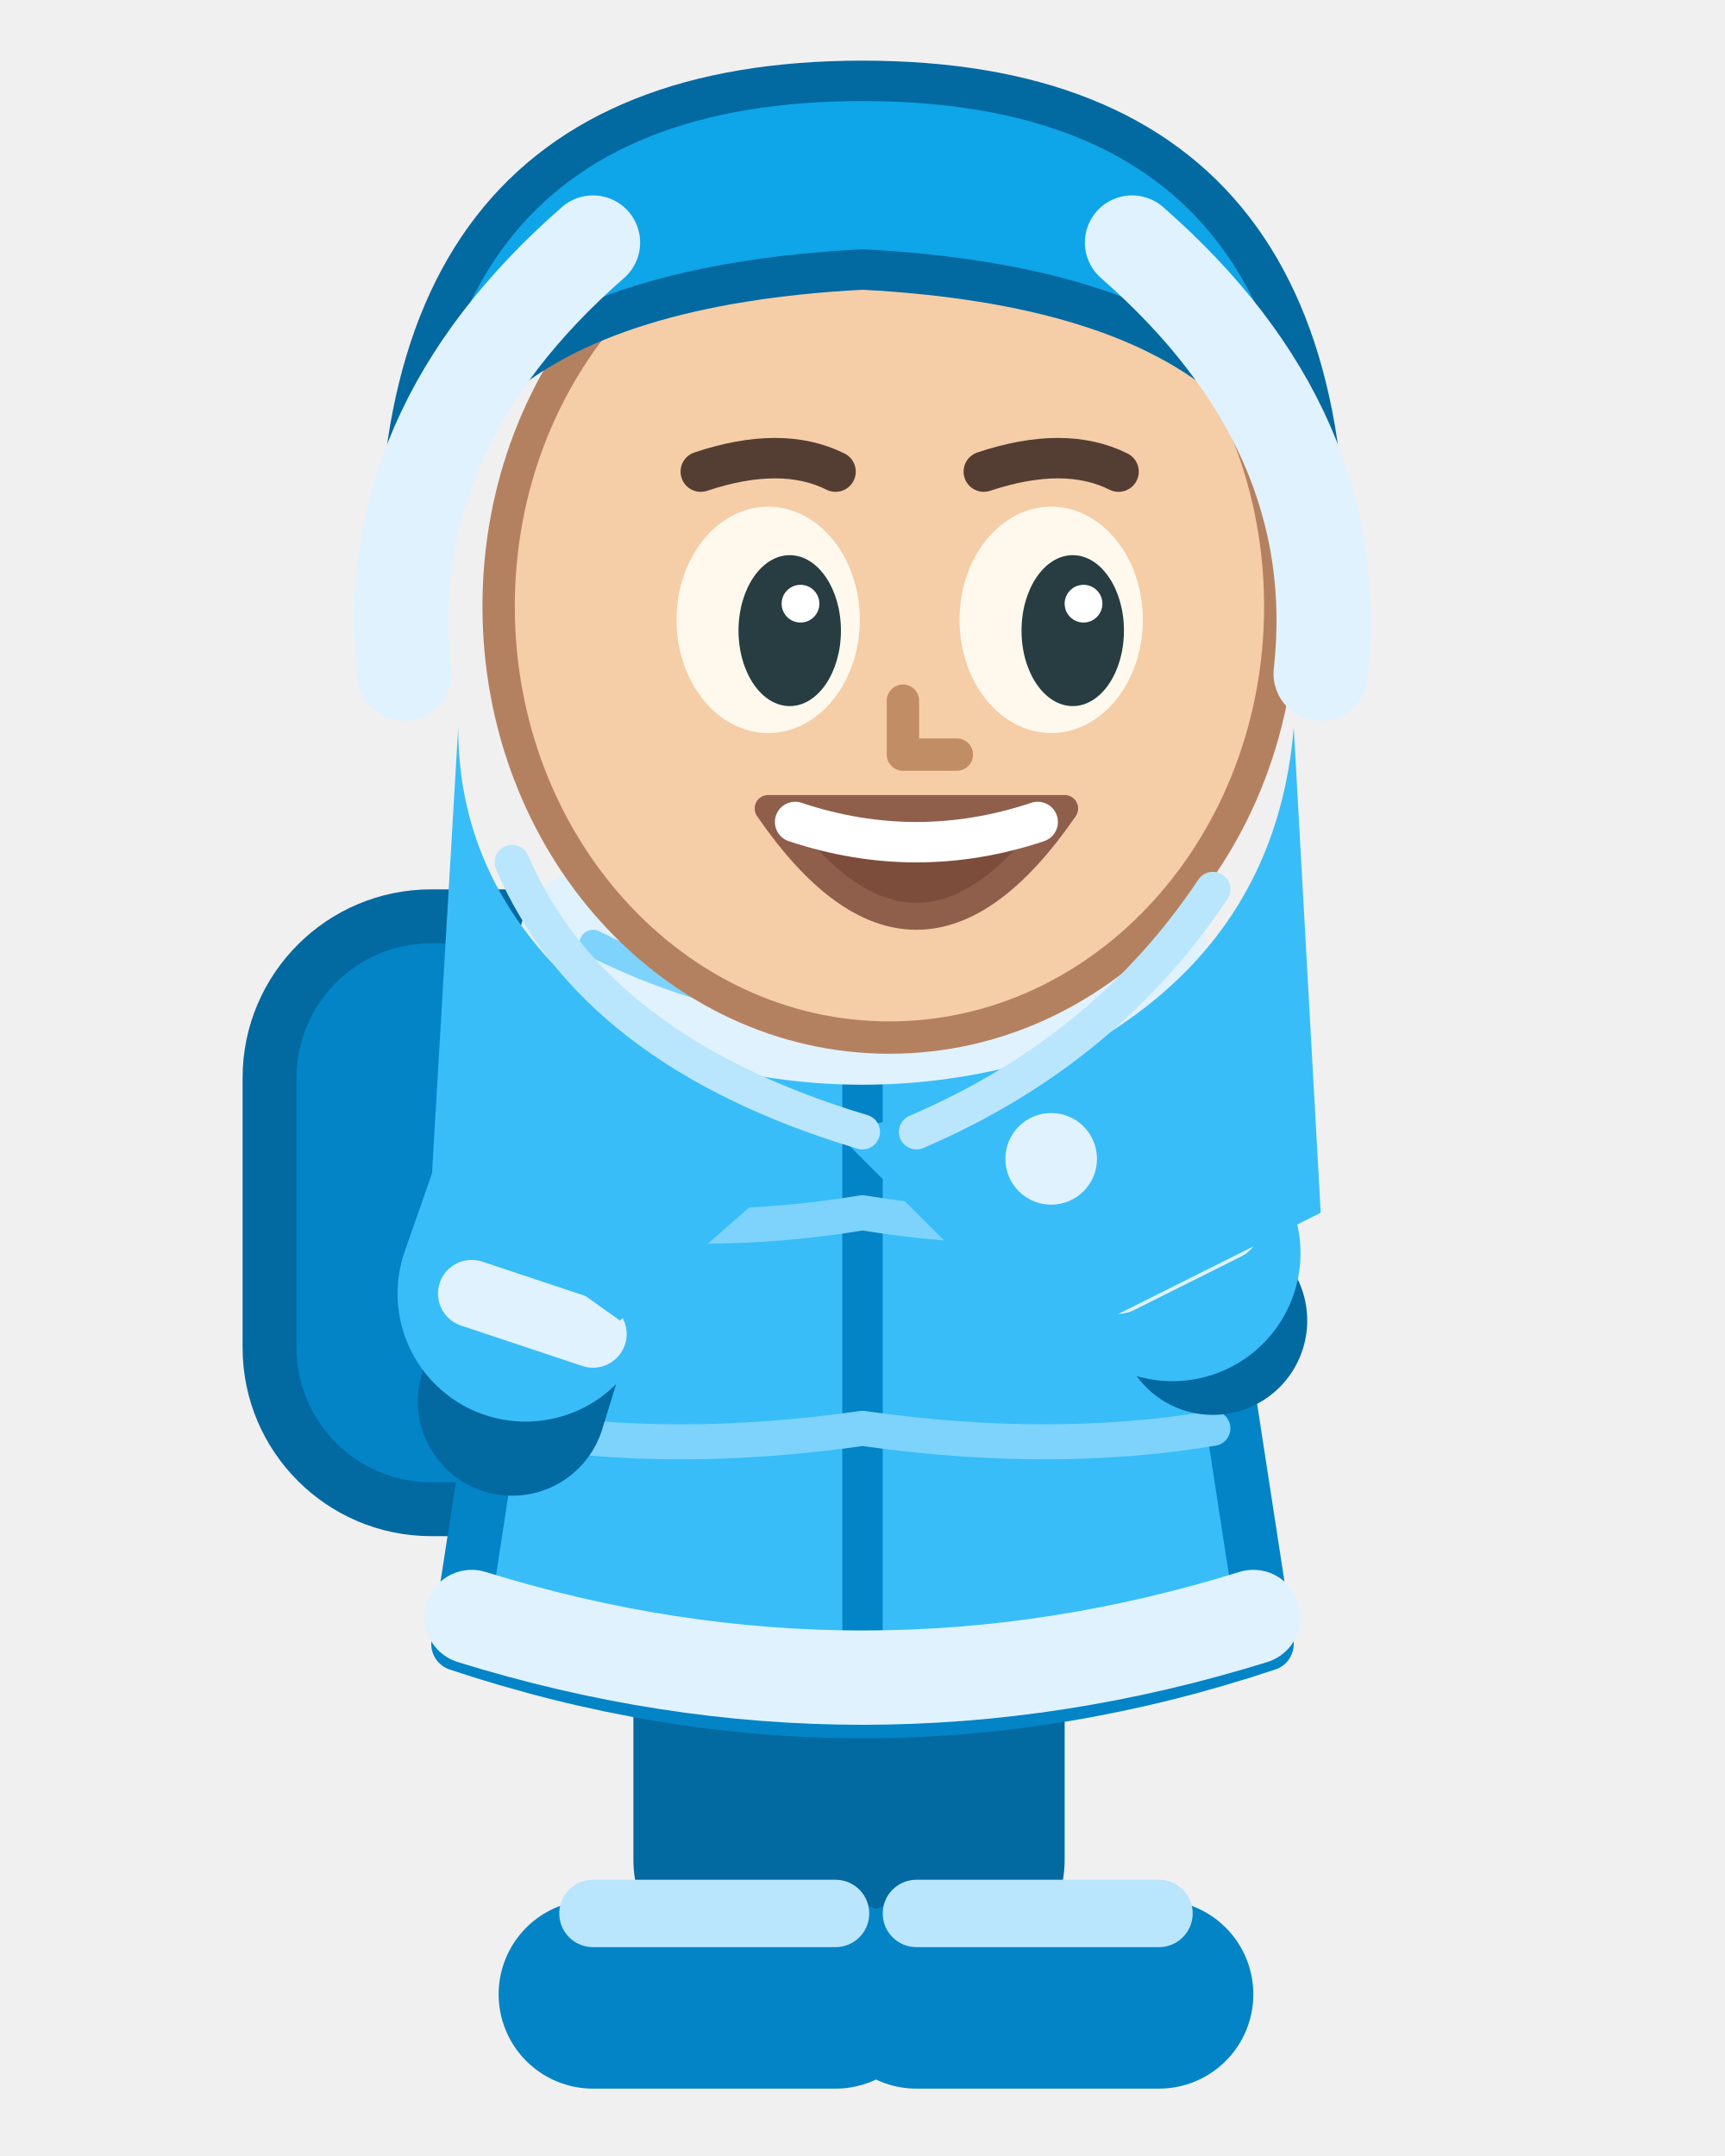
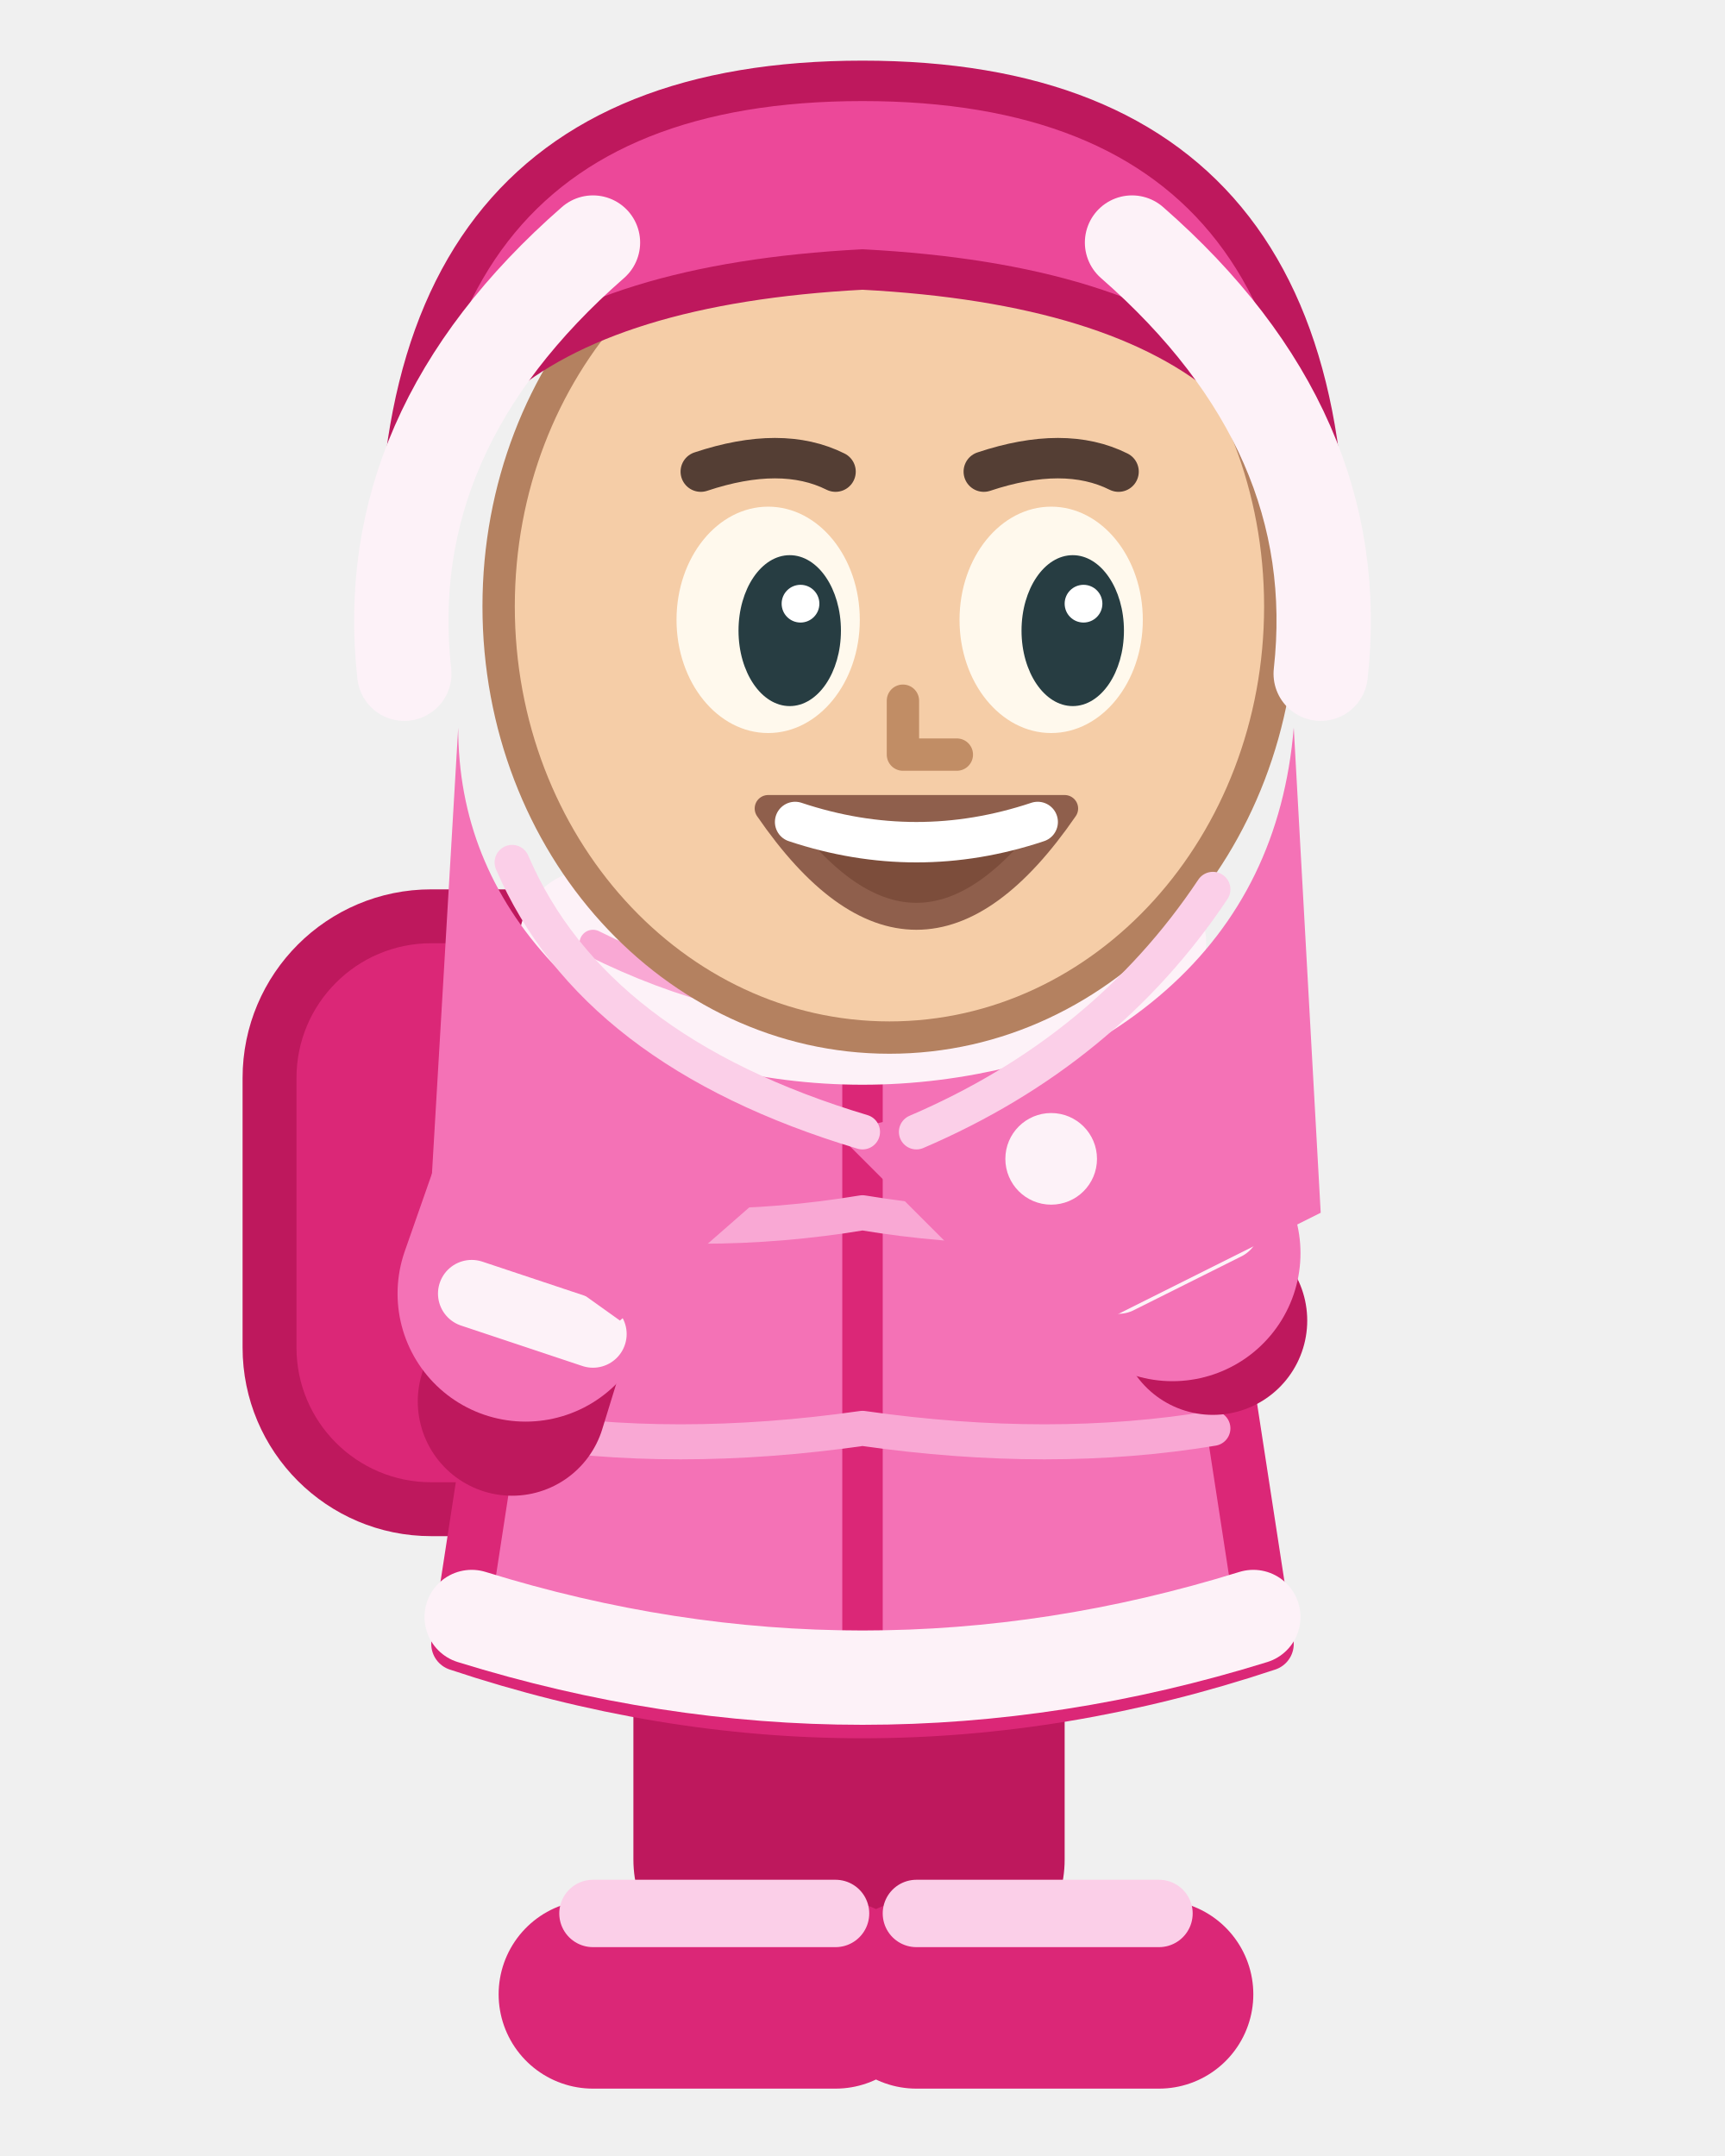
<svg xmlns="http://www.w3.org/2000/svg" width="64" height="80" viewBox="0 0 64 80">
  <g transform="translate(0 0)" stroke-linecap="round" stroke-linejoin="round">
-     <path d="M28 54 L28 69 M35 54 L35 69" stroke="#0369a1" stroke-width="9" />
-     <path d="M22 74h9 M34 74h9" stroke="#0284c7" stroke-width="7" />
-     <path d="M22 71h9 M34 71h9" stroke="#bae6fd" stroke-width="2.5" />
+     <path d="M28 54 L28 69 M35 54 L35 69" stroke="#be185d" stroke-width="9" />
+     <path d="M22 74h9 M34 74h9" stroke="#db2777" stroke-width="7" />
+     <path d="M22 71h9 M34 71h9" stroke="#fbcfe8" stroke-width="2.5" />
    <g transform="translate(0 0)">
-       <rect x="10" y="34" width="18" height="22" rx="6" fill="#0284c7" stroke="#0369a1" stroke-width="2" />
-       <path d="M21 35 Q32 32 43 35 L47 61 Q32 66 17 61 Z" fill="#38bdf8" stroke="#0284c7" stroke-width="2" />
-       <path d="M32 37 L32 63" stroke="#0284c7" stroke-width="1.5" />
-       <path d="M20 45 Q26 46 32 45 M32 45 Q38 46 44 45 M19 53 Q25 54 32 53 M32 53 Q39 54 45 53" fill="none" stroke="#7dd3fc" stroke-width="1.3" />
-       <path d="M17.5 60 Q32 64.5 46.5 60" fill="none" stroke="#e0f2fe" stroke-width="3.5" />
-       <path d="M23 39 L19 52" stroke="#0369a1" stroke-width="7" />
-       <path d="M23 38 L19.5 48" stroke="#38bdf8" stroke-width="9.5" />
-       <path d="M17.5 48 L22 49.5" stroke="#e0f2fe" stroke-width="2.5" />
-       <path d="M39 39 L45 49" stroke="#0369a1" stroke-width="7" />
-       <path d="M39 39 L43.5 46.5" stroke="#38bdf8" stroke-width="9.5" />
-       <path d="M41.5 47.5 L45.5 45.5" stroke="#e0f2fe" stroke-width="2.5" />
+       <rect x="10" y="34" width="18" height="22" rx="6" fill="#db2777" stroke="#be185d" stroke-width="2" />
+       <path d="M21 35 Q32 32 43 35 L47 61 Q32 66 17 61 Z" fill="#f472b6" stroke="#db2777" stroke-width="2" />
+       <path d="M32 37 L32 63" stroke="#db2777" stroke-width="1.5" />
+       <path d="M20 45 Q26 46 32 45 M32 45 Q38 46 44 45 M19 53 Q25 54 32 53 M32 53 Q39 54 45 53" fill="none" stroke="#f9a8d4" stroke-width="1.3" />
+       <path d="M17.5 60 Q32 64.5 46.5 60" fill="none" stroke="#fdf2f8" stroke-width="3.5" />
+       <path d="M23 39 L19 52" stroke="#be185d" stroke-width="7" />
+       <path d="M23 38 L19.5 48" stroke="#f472b6" stroke-width="9.5" />
+       <path d="M17.5 48 L22 49.5" stroke="#fdf2f8" stroke-width="2.5" />
+       <path d="M39 39 L45 49" stroke="#be185d" stroke-width="7" />
+       <path d="M39 39 L43.5 46.5" stroke="#f472b6" stroke-width="9.5" />
+       <path d="M41.5 47.5 L45.5 45.5" stroke="#fdf2f8" stroke-width="2.5" />
    </g>
    <g transform="translate(0 0)">
      <rect x="28" y="28" width="10" height="10" rx="4" fill="#e6a777" />
-       <path d="M22 35 Q32 40 42 35" fill="none" stroke="#e0f2fe" stroke-width="5.5" />
-       <path d="M22 35 Q32 40 42 35" fill="none" stroke="#7dd3fc" stroke-width="1" />
+       <path d="M22 35 Q32 40 42 35" fill="none" stroke="#fdf2f8" stroke-width="5.5" />
+       <path d="M22 35 Q32 40 42 35" fill="none" stroke="#f9a8d4" stroke-width="1" />
      <ellipse cx="33" cy="22.5" rx="14.5" ry="16" fill="#f5cda7" stroke="#b48160" stroke-width="1.2" />
-       <path d="M17 27Q17 37 31 42L23 49L16 44Z" fill="#38bdf8" />
-       <path d="M48 27Q47 39 31 42L39 50L49 45Z" fill="#38bdf8" />
-       <path d="M19 32Q22 39 32 42M45 33Q41 39 34 42" fill="none" stroke="#bae6fd" stroke-width="1.3" />
-       <circle cx="39" cy="43" r="1.7" fill="#e0f2fe" />
+       <path d="M17 27Q17 37 31 42L23 49L16 44Z" fill="#f472b6" />
+       <path d="M48 27Q47 39 31 42L39 50L49 45Z" fill="#f472b6" />
+       <path d="M19 32Q22 39 32 42M45 33Q41 39 34 42" fill="none" stroke="#fbcfe8" stroke-width="1.3" />
+       <circle cx="39" cy="43" r="1.7" fill="#fdf2f8" />
      <ellipse cx="28.5" cy="23" rx="3.4" ry="4.2" fill="#fff9ed" />
      <ellipse cx="39" cy="23" rx="3.4" ry="4.2" fill="#fff9ed" />
      <ellipse cx="29.3" cy="23.4" rx="1.9" ry="2.8" fill="#273d42" />
      <ellipse cx="39.8" cy="23.4" rx="1.9" ry="2.8" fill="#273d42" />
      <circle cx="29.7" cy="22.4" r="0.7" fill="#fff" />
      <circle cx="40.2" cy="22.4" r="0.7" fill="#fff" />
      <path d="M26 17.5q3-1 5 0 M36.5 17.5q3-1 5 0" fill="none" stroke="#543e34" stroke-width="1.5" />
      <path d="M33.5 26v2h2" fill="none" stroke="#c18d65" stroke-width="1.2" />
      <path d="M28.5 30 Q34 38 39.5 30 Z" fill="#7c4d3b" stroke="#8f5f4c" stroke-width="1" />
      <path d="M29.5 30.5 Q34 32 38.5 30.5" fill="none" stroke="#ffffff" stroke-width="1.5" />
-       <path d="M15 25 Q13 3 32 3 Q51 3 49 25 Q51 11 32 10 Q13 11 15 25 Z" fill="#0ea5e9" stroke="#0369a1" stroke-width="1.5" />
-       <path d="M15 25 Q14 16 22 9 M49 25 Q50 16 42 9" fill="none" stroke="#e0f2fe" stroke-width="3.5" stroke-linecap="round" />
+       <path d="M15 25 Q13 3 32 3 Q51 3 49 25 Q51 11 32 10 Q13 11 15 25 Z" fill="#ec4899" stroke="#be185d" stroke-width="1.5" />
+       <path d="M15 25 Q14 16 22 9 M49 25 Q50 16 42 9" fill="none" stroke="#fdf2f8" stroke-width="3.5" stroke-linecap="round" />
    </g>
  </g>
</svg>
